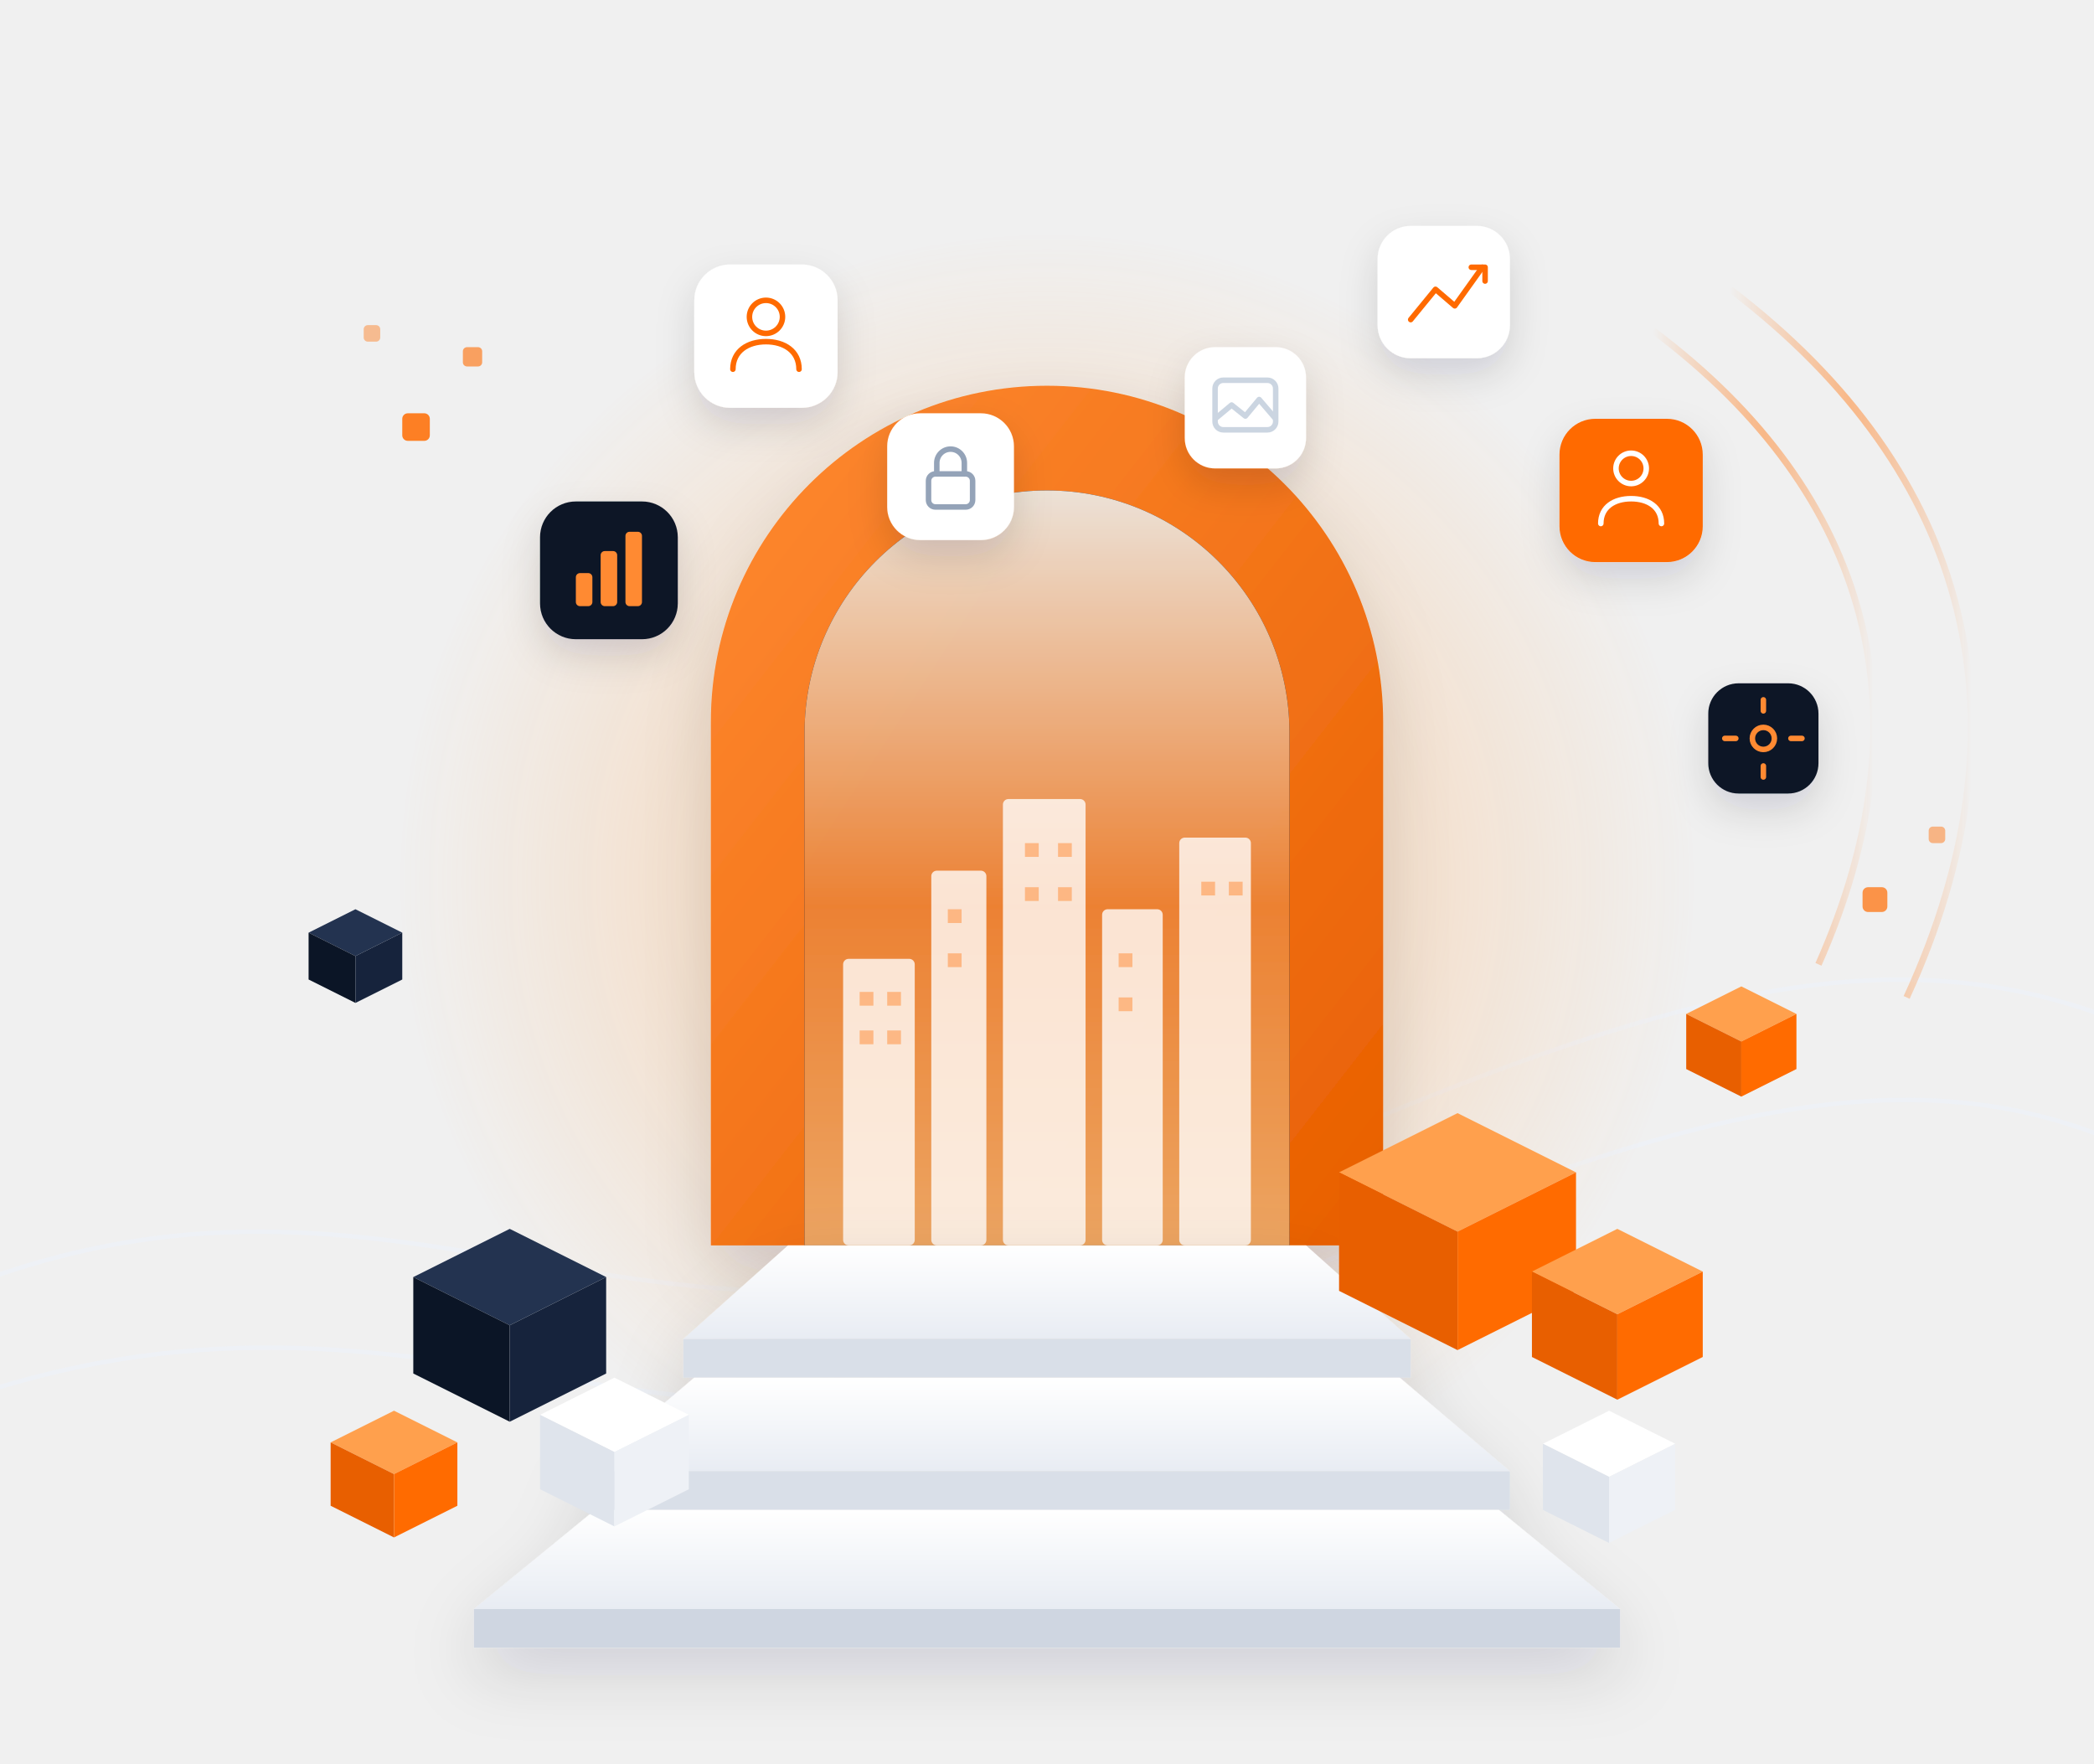
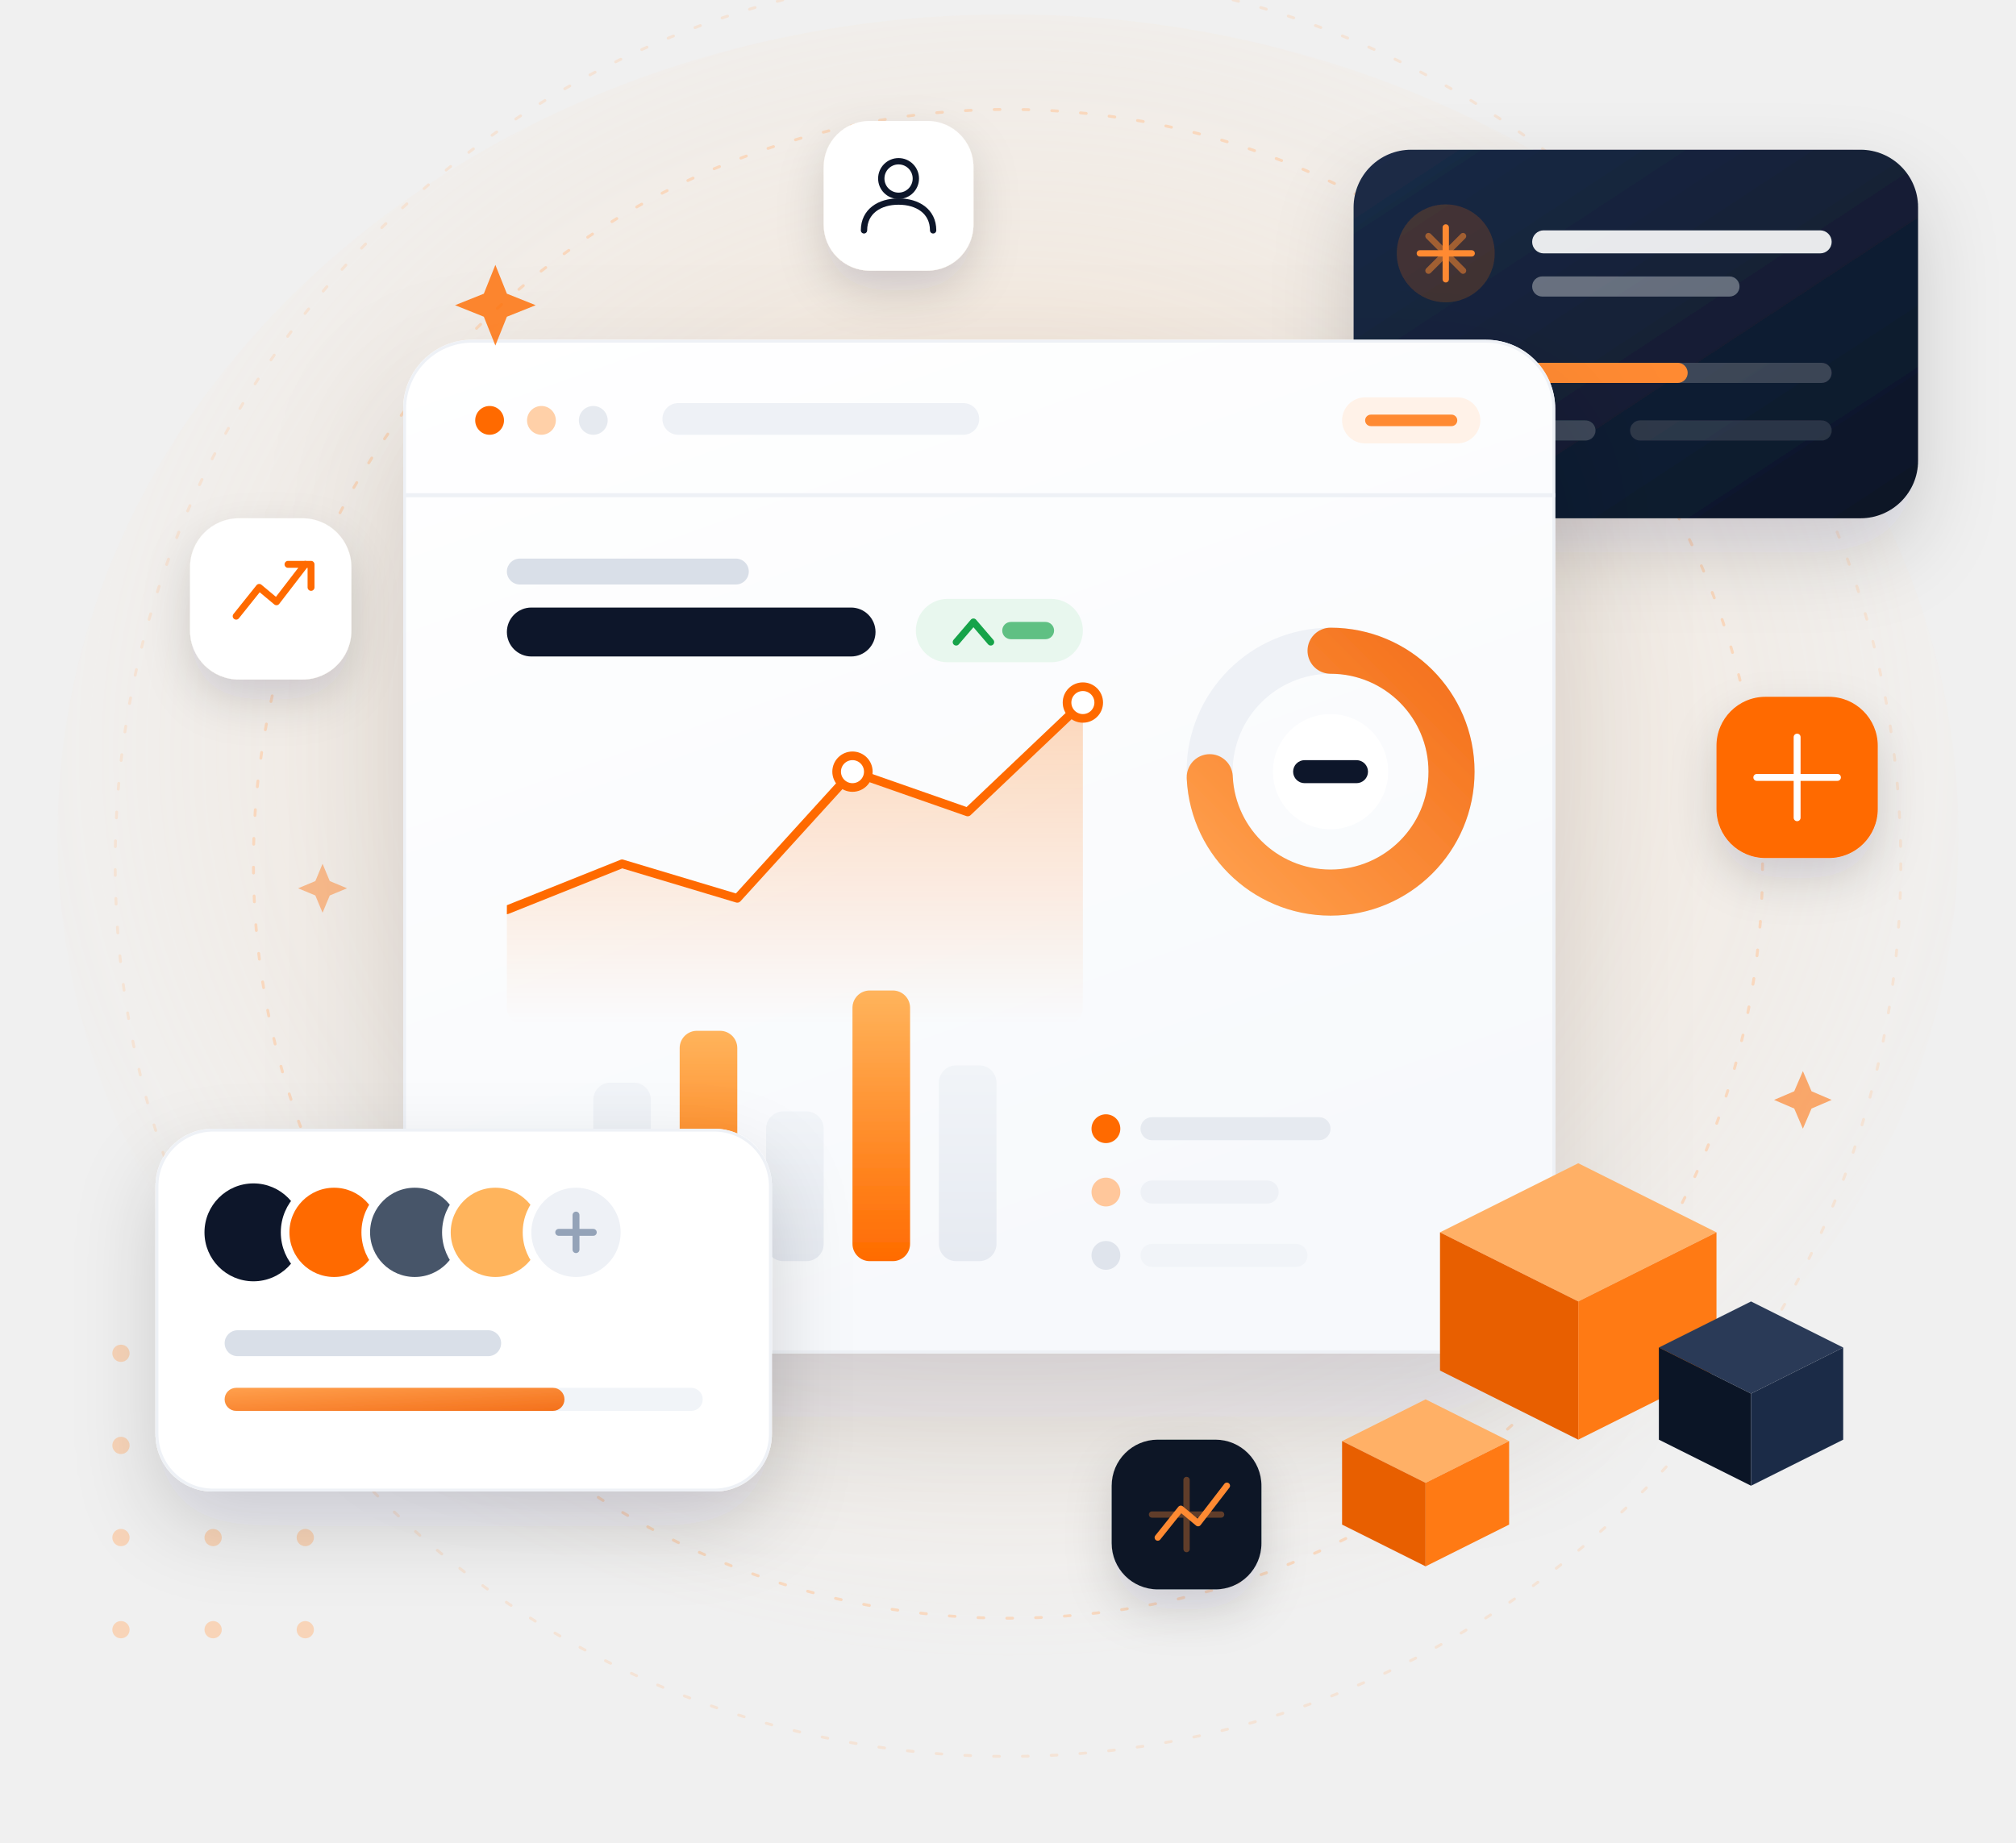
- <svg xmlns="http://www.w3.org/2000/svg" viewBox="0 0 760 640" role="img" aria-label="Isometric illustration of an illuminated gateway with floating data cubes and dashboard cards">
+ <svg xmlns="http://www.w3.org/2000/svg" viewBox="0 0 700 640" role="img" aria-label="Illustration of an analytics dashboard with a growth chart, an automation panel, a team card and floating data cubes">
  <defs>
-     <linearGradient id="hGlow" x1="0" y1="1" x2="0" y2="0">
-       <stop offset="0" stop-color="#ffb066" />
-       <stop offset=".45" stop-color="#ff8a33" />
-       <stop offset="1" stop-color="#fff2e4" />
+     <radialGradient id="glow" cx=".5" cy=".45" r=".55">
+       <stop offset="0" stop-color="#ffb066" stop-opacity=".42" />
+       <stop offset=".55" stop-color="#ffcf9e" stop-opacity=".16" />
+       <stop offset="1" stop-color="#ffcf9e" stop-opacity="0" />
+     </radialGradient>
+     <linearGradient id="card" x1="0" y1="0" x2=".4" y2="1">
+       <stop offset="0" stop-color="#ffffff" />
+       <stop offset="1" stop-color="#f7f9fc" />
    </linearGradient>
-     <linearGradient id="hArch" x1="0" y1="0" x2="1" y2="1">
-       <stop offset="0" stop-color="#ff8a33" />
-       <stop offset="1" stop-color="#e85f00" />
-     </linearGradient>
-     <linearGradient id="hDark" x1="0" y1="0" x2="1" y2="1">
-       <stop offset="0" stop-color="#16233c" />
+     <linearGradient id="dark" x1="0" y1="0" x2="1" y2="1">
+       <stop offset="0" stop-color="#1b2b47" />
      <stop offset="1" stop-color="#0b1526" />
    </linearGradient>
-     <linearGradient id="hStep" x1="0" y1="0" x2="0" y2="1">
-       <stop offset="0" stop-color="#ffffff" />
-       <stop offset="1" stop-color="#e8ecf3" />
+     <linearGradient id="bar" x1="0" y1="1" x2="0" y2="0">
+       <stop offset="0" stop-color="#ff6b00" />
+       <stop offset="1" stop-color="#ffb45c" />
    </linearGradient>
-     <linearGradient id="hSwoosh" x1="0" y1="0" x2="1" y2="0">
-       <stop offset="0" stop-color="#ff6b00" stop-opacity="0" />
-       <stop offset=".5" stop-color="#ff8a33" stop-opacity=".55" />
+     <linearGradient id="barMute" x1="0" y1="1" x2="0" y2="0">
+       <stop offset="0" stop-color="#e6eaf1" />
+       <stop offset="1" stop-color="#f1f4f8" />
+     </linearGradient>
+     <linearGradient id="area" x1="0" y1="0" x2="0" y2="1">
+       <stop offset="0" stop-color="#ff6b00" stop-opacity=".26" />
      <stop offset="1" stop-color="#ff6b00" stop-opacity="0" />
    </linearGradient>
-     <radialGradient id="hHalo" cx=".5" cy=".5" r=".5">
-       <stop offset="0" stop-color="#ffb066" stop-opacity=".55" />
-       <stop offset="1" stop-color="#ffb066" stop-opacity="0" />
-     </radialGradient>
-     <filter id="hSoft" x="-40%" y="-40%" width="180%" height="180%">
-       <feDropShadow dx="0" dy="10" stdDeviation="12" flood-color="#0f172a" flood-opacity=".13" />
+     <linearGradient id="orangeFlat" x1="0" y1="0" x2="1" y2="1">
+       <stop offset="0" stop-color="#ffa04d" />
+       <stop offset="1" stop-color="#f4701b" />
+     </linearGradient>
+     <filter id="shLg" x="-30%" y="-30%" width="160%" height="170%">
+       <feDropShadow dx="0" dy="22" stdDeviation="24" flood-color="#0f172a" flood-opacity=".14" />
    </filter>
-     <filter id="hSoftSm" x="-60%" y="-60%" width="220%" height="220%">
-       <feDropShadow dx="0" dy="6" stdDeviation="7" flood-color="#0f172a" flood-opacity=".14" />
+     <filter id="shMd" x="-40%" y="-40%" width="180%" height="190%">
+       <feDropShadow dx="0" dy="12" stdDeviation="14" flood-color="#0f172a" flood-opacity=".16" />
+     </filter>
+     <filter id="shSm" x="-60%" y="-60%" width="220%" height="230%">
+       <feDropShadow dx="0" dy="7" stdDeviation="8" flood-color="#0f172a" flood-opacity=".15" />
    </filter>
    <symbol id="cubeO" viewBox="0 0 40 40">
-       <polygon points="20,0 40,10 20,20 0,10" fill="#ffa04d" />
+       <polygon points="20,0 40,10 20,20 0,10" fill="#ffb066" />
      <polygon points="0,10 20,20 20,40 0,30" fill="#e85f00" />
-       <polygon points="40,10 40,30 20,40 20,20" fill="#ff6b00" />
+       <polygon points="40,10 40,30 20,40 20,20" fill="#ff7a14" />
    </symbol>
    <symbol id="cubeD" viewBox="0 0 40 40">
-       <polygon points="20,0 40,10 20,20 0,10" fill="#233350" />
+       <polygon points="20,0 40,10 20,20 0,10" fill="#2a3a57" />
      <polygon points="0,10 20,20 20,40 0,30" fill="#0b1526" />
-       <polygon points="40,10 40,30 20,40 20,20" fill="#16233c" />
+       <polygon points="40,10 40,30 20,40 20,20" fill="#1b2b47" />
    </symbol>
-     <symbol id="cubeW" viewBox="0 0 40 40">
-       <polygon points="20,0 40,10 20,20 0,10" fill="#ffffff" />
-       <polygon points="0,10 20,20 20,40 0,30" fill="#dfe4ec" />
-       <polygon points="40,10 40,30 20,40 20,20" fill="#eef1f6" />
-     </symbol>
-     <clipPath id="archClip">
-       <path d="M292 452 L292 266 A88 88 0 0 1 468 266 L468 452 Z" />
+     <clipPath id="chartClip">
+       <rect x="176" y="236" width="200" height="120" rx="6" />
    </clipPath>
  </defs>
-   <g fill="none" stroke="#eef1f6" stroke-width="1.6">
-     <path d="M-20 470 C 150 400, 240 520, 420 440 S 690 330, 790 380" />
-     <path d="M-20 510 C 160 445, 250 560, 430 480 S 700 375, 790 425" />
+   <ellipse cx="350" cy="290" rx="330" ry="285" fill="url(#glow)" />
+   <g fill="none" stroke="#ffc79b" stroke-opacity=".55" stroke-dasharray="2 8" stroke-linecap="round">
+     <circle cx="350" cy="300" r="262" />
+     <circle cx="350" cy="300" r="310" stroke-opacity=".3" />
  </g>
-   <g fill="none" stroke="url(#hSwoosh)" stroke-width="2.4">
-     <path d="M600 120 C 680 180, 700 260, 660 350" />
-     <path d="M628 105 C 716 172, 738 262, 692 362" />
+   <g fill="#ffbe8a" opacity=".55">
+     <circle cx="42" cy="470" r="3" />
+     <circle cx="74" cy="470" r="3" />
+     <circle cx="106" cy="470" r="3" />
+     <circle cx="42" cy="502" r="3" />
+     <circle cx="74" cy="502" r="3" />
+     <circle cx="106" cy="502" r="3" />
+     <circle cx="42" cy="534" r="3" />
+     <circle cx="74" cy="534" r="3" />
+     <circle cx="106" cy="534" r="3" />
+     <circle cx="42" cy="566" r="3" />
+     <circle cx="74" cy="566" r="3" />
+     <circle cx="106" cy="566" r="3" />
  </g>
-   <circle cx="380" cy="320" r="235" fill="url(#hHalo)" />
-   <g filter="url(#hSoft)">
-     <path d="M258 452 L258 262 A122 122 0 0 1 502 262 L502 452 Z" fill="url(#hArch)" />
-     <path d="M292 452 L292 266 A88 88 0 0 1 468 266 L468 452 Z" fill="url(#hDark)" />
-     <path d="M292 452 L292 266 A88 88 0 0 1 468 266 L468 452 Z" fill="url(#hGlow)" opacity=".92" />
+   <g filter="url(#shMd)">
+     <rect x="470" y="52" width="196" height="128" rx="20" fill="url(#dark)" />
+     <circle cx="502" cy="88" r="17" fill="#ff6b00" fill-opacity=".18" />
+     <g fill="none" stroke="#ff8a33" stroke-width="2.2" stroke-linecap="round" stroke-linejoin="round">
+       <path d="M502 79v18M493 88h18" />
+       <path d="M496 82l12 12M508 82l-12 12" stroke-opacity=".5" />
+     </g>
+     <rect x="532" y="80" width="104" height="8" rx="4" fill="#ffffff" fill-opacity=".9" />
+     <rect x="532" y="96" width="72" height="7" rx="3.5" fill="#ffffff" fill-opacity=".35" />
+     <rect x="494" y="126" width="142" height="7" rx="3.5" fill="#ffffff" fill-opacity=".18" />
+     <rect x="494" y="126" width="92" height="7" rx="3.5" fill="#ff8a33" />
+     <rect x="494" y="146" width="60" height="7" rx="3.5" fill="#ffffff" fill-opacity=".18" />
+     <rect x="566" y="146" width="70" height="7" rx="3.5" fill="#ffffff" fill-opacity=".12" />
  </g>
-   <g clip-path="url(#archClip)">
-     <g fill="#ffffff" opacity=".78">
-       <rect x="306" y="348" width="26" height="104" rx="2" />
-       <rect x="338" y="316" width="20" height="136" rx="2" />
-       <rect x="364" y="290" width="30" height="162" rx="2" />
-       <rect x="400" y="330" width="22" height="122" rx="2" />
-       <rect x="428" y="304" width="26" height="148" rx="2" />
+   <g filter="url(#shLg)">
+     <rect x="140" y="118" width="400" height="352" rx="24" fill="url(#card)" />
+     <rect x="140.5" y="118.5" width="399" height="351" rx="23.5" fill="none" stroke="#eef1f6" />
+     <circle cx="170" cy="146" r="5" fill="#ff6b00" />
+     <circle cx="188" cy="146" r="5" fill="#ffd0a8" />
+     <circle cx="206" cy="146" r="5" fill="#e6eaf0" />
+     <rect x="230" y="140" width="110" height="11" rx="5.5" fill="#eef1f6" />
+     <rect x="466" y="138" width="48" height="16" rx="8" fill="#fff2e8" />
+     <rect x="474" y="144" width="32" height="4" rx="2" fill="#ff8a33" />
+     <line x1="140" y1="172" x2="540" y2="172" stroke="#eef1f6" stroke-width="1.4" />
+     <rect x="176" y="194" width="84" height="9" rx="4.5" fill="#d9dfe8" />
+     <rect x="176" y="211" width="128" height="17" rx="8.5" fill="#0f172a" />
+     <g transform="translate(318 208)">
+       <rect width="58" height="22" rx="11" fill="#e8f7ee" />
+       <path d="M14 15l6-7 6 7" fill="none" stroke="#16a34a" stroke-width="2.4" stroke-linecap="round" stroke-linejoin="round" />
+       <rect x="30" y="8" width="18" height="6" rx="3" fill="#16a34a" fill-opacity=".65" />
    </g>
-     <g fill="#ff8a33" opacity=".5">
-       <rect x="312" y="360" width="5" height="5" />
-       <rect x="322" y="360" width="5" height="5" />
-       <rect x="312" y="374" width="5" height="5" />
-       <rect x="322" y="374" width="5" height="5" />
-       <rect x="344" y="330" width="5" height="5" />
-       <rect x="344" y="346" width="5" height="5" />
-       <rect x="372" y="306" width="5" height="5" />
-       <rect x="384" y="306" width="5" height="5" />
-       <rect x="372" y="322" width="5" height="5" />
-       <rect x="384" y="322" width="5" height="5" />
-       <rect x="406" y="346" width="5" height="5" />
-       <rect x="406" y="362" width="5" height="5" />
-       <rect x="436" y="320" width="5" height="5" />
-       <rect x="446" y="320" width="5" height="5" />
+     <g clip-path="url(#chartClip)">
+       <path d="M176 340 L176 316 L216 300 L256 312 L296 268 L336 282 L376 244 L376 356 L176 356 Z" fill="url(#area)" />
+       <path d="M176 316 L216 300 L256 312 L296 268 L336 282 L376 244" fill="none" stroke="#ff6b00" stroke-width="3" stroke-linecap="round" stroke-linejoin="round" />
+     </g>
+     <circle cx="296" cy="268" r="5.5" fill="#fff" stroke="#ff6b00" stroke-width="3" />
+     <circle cx="376" cy="244" r="5.5" fill="#fff" stroke="#ff6b00" stroke-width="3" />
+     <g transform="translate(462 268)">
+       <circle r="42" fill="none" stroke="#eef1f6" stroke-width="16" />
+       <circle r="42" fill="none" stroke="url(#orangeFlat)" stroke-width="16" stroke-linecap="round" stroke-dasharray="196 264" transform="rotate(-90)" />
+       <circle r="20" fill="#fff" />
+       <rect x="-13" y="-4" width="26" height="8" rx="4" fill="#0f172a" />
+     </g>
+     <g>
+       <rect x="176" y="392" width="20" height="46" rx="6" fill="url(#barMute)" />
+       <rect x="206" y="376" width="20" height="62" rx="6" fill="url(#barMute)" />
+       <rect x="236" y="358" width="20" height="80" rx="6" fill="url(#bar)" />
+       <rect x="266" y="386" width="20" height="52" rx="6" fill="url(#barMute)" />
+       <rect x="296" y="344" width="20" height="94" rx="6" fill="url(#bar)" />
+       <rect x="326" y="370" width="20" height="68" rx="6" fill="url(#barMute)" />
+     </g>
+     <g>
+       <circle cx="384" cy="392" r="5" fill="#ff6b00" />
+       <rect x="396" y="388" width="66" height="8" rx="4" fill="#e6eaf0" />
+       <circle cx="384" cy="414" r="5" fill="#ffc79b" />
+       <rect x="396" y="410" width="48" height="8" rx="4" fill="#eef1f6" />
+       <circle cx="384" cy="436" r="5" fill="#dfe4ec" />
+       <rect x="396" y="432" width="58" height="8" rx="4" fill="#f1f4f8" />
    </g>
  </g>
-   <g filter="url(#hSoft)">
-     <polygon points="286,452 474,452 512,486 248,486" fill="url(#hStep)" />
-     <polygon points="248,486 512,486 512,500 248,500" fill="#d9dfe8" />
-     <polygon points="252,500 508,500 548,534 212,534" fill="url(#hStep)" />
-     <polygon points="212,534 548,534 548,548 212,548" fill="#d9dfe8" />
-     <polygon points="216,548 544,548 588,584 172,584" fill="url(#hStep)" />
-     <polygon points="172,584 588,584 588,598 172,598" fill="#cfd6e1" />
+   <g filter="url(#shMd)">
+     <rect x="54" y="392" width="214" height="126" rx="20" fill="#ffffff" />
+     <rect x="54.5" y="392.5" width="213" height="125" rx="19.5" fill="none" stroke="#eef1f6" />
+     <g>
+       <circle cx="88" cy="428" r="17" fill="#0f172a" />
+       <circle cx="116" cy="428" r="17" fill="#ff6b00" stroke="#fff" stroke-width="3" />
+       <circle cx="144" cy="428" r="17" fill="#475569" stroke="#fff" stroke-width="3" />
+       <circle cx="172" cy="428" r="17" fill="#ffb45c" stroke="#fff" stroke-width="3" />
+       <circle cx="200" cy="428" r="17" fill="#eef1f6" stroke="#fff" stroke-width="3" />
+       <path d="M194 428h12M200 422v12" stroke="#94a3b8" stroke-width="2.4" stroke-linecap="round" />
+     </g>
+     <rect x="78" y="462" width="96" height="9" rx="4.5" fill="#d9dfe8" />
+     <rect x="78" y="482" width="166" height="8" rx="4" fill="#f1f4f8" />
+     <rect x="78" y="482" width="118" height="8" rx="4" fill="url(#orangeFlat)" />
  </g>
-   <use href="#cubeO" x="486" y="404" width="86" height="86" />
-   <use href="#cubeO" x="556" y="446" width="62" height="62" />
-   <use href="#cubeD" x="150" y="446" width="70" height="70" />
-   <use href="#cubeW" x="196" y="500" width="54" height="54" />
-   <use href="#cubeO" x="120" y="512" width="46" height="46" />
-   <use href="#cubeW" x="560" y="512" width="48" height="48" />
-   <use href="#cubeO" x="612" y="358" width="40" height="40" />
-   <use href="#cubeD" x="112" y="330" width="34" height="34" />
-   <g filter="url(#hSoftSm)">
-     <rect x="252" y="96" width="52" height="52" rx="13" fill="#fff" />
-     <g fill="none" stroke="#ff6b00" stroke-width="2" stroke-linecap="round">
-       <circle cx="278" cy="115" r="6" />
-       <path d="M266 134c0-6.6 5.4-10 12-10s12 3.4 12 10" />
+   <use href="#cubeO" x="500" y="404" width="96" height="96" />
+   <use href="#cubeD" x="576" y="452" width="64" height="64" />
+   <use href="#cubeO" x="466" y="486" width="58" height="58" />
+   <g filter="url(#shSm)">
+     <rect x="66" y="180" width="56" height="56" rx="17" fill="#ffffff" />
+     <g fill="none" stroke="#ff6b00" stroke-width="2.4" stroke-linecap="round" stroke-linejoin="round">
+       <path d="M82 214l8-10 6 5 10-13" />
+       <path d="M100 196h8v8" />
    </g>
-     <rect x="196" y="182" width="50" height="50" rx="13" fill="#0b1526" />
-     <g fill="#ff8a33">
-       <rect x="209" y="208" width="6" height="12" rx="1.5" />
-       <rect x="218" y="200" width="6" height="20" rx="1.5" />
-       <rect x="227" y="193" width="6" height="27" rx="1.5" />
+     <rect x="596" y="242" width="56" height="56" rx="17" fill="#ff6b00" />
+     <g fill="none" stroke="#ffffff" stroke-width="2.4" stroke-linecap="round" stroke-linejoin="round">
+       <path d="M624 256v28M610 270h28" />
    </g>
-     <rect x="322" y="150" width="46" height="46" rx="12" fill="#fff" />
-     <g fill="none" stroke="#94a3b8" stroke-width="2" stroke-linecap="round">
-       <rect x="337" y="172" width="16" height="12" rx="2.5" />
-       <path d="M340 172v-4a5 5 0 0 1 10 0v4" />
+     <rect x="286" y="42" width="52" height="52" rx="16" fill="#ffffff" />
+     <g fill="none" stroke="#0f172a" stroke-width="2.2" stroke-linecap="round" stroke-linejoin="round">
+       <circle cx="312" cy="62" r="6" />
+       <path d="M300 80c0-6.6 5.4-10 12-10s12 3.4 12 10" />
    </g>
-     <rect x="500" y="82" width="48" height="48" rx="12" fill="#fff" />
-     <g fill="none" stroke="#ff6b00" stroke-width="2" stroke-linecap="round" stroke-linejoin="round">
-       <path d="M512 116l9-11 7 6 10-14" />
-       <path d="M534 97h5v5" />
-     </g>
-     <rect x="566" y="152" width="52" height="52" rx="13" fill="#ff6b00" />
-     <g fill="none" stroke="#fff" stroke-width="2" stroke-linecap="round">
-       <circle cx="592" cy="170" r="5.5" />
-       <path d="M581 190c0-6 4.9-9 11-9s11 3 11 9" />
-     </g>
-     <rect x="430" y="126" width="44" height="44" rx="11" fill="#fff" />
-     <g fill="none" stroke="#cbd5e1" stroke-width="2" stroke-linejoin="round">
-       <rect x="441" y="138" width="22" height="18" rx="3" />
-       <path d="M441 152l6-5 5 4 5-6 6 7" />
-     </g>
-     <rect x="620" y="248" width="40" height="40" rx="11" fill="#0b1526" />
-     <g fill="none" stroke="#ff8a33" stroke-width="2" stroke-linecap="round">
-       <circle cx="640" cy="268" r="4" />
-       <path d="M640 258v-4M640 282v-4M650 268h4M626 268h4" />
+     <rect x="386" y="500" width="52" height="52" rx="16" fill="#0b1526" />
+     <g fill="none" stroke="#ff8a33" stroke-width="2.2" stroke-linecap="round" stroke-linejoin="round">
+       <path d="M400 526h24M412 514v24" stroke-opacity=".35" />
+       <path d="M402 534l8-10 6 5 10-13" />
    </g>
  </g>
  <g fill="#ff6b00">
-     <rect x="146" y="150" width="10" height="10" rx="2" opacity=".85" />
-     <rect x="168" y="126" width="7" height="7" rx="1.5" opacity=".6" />
-     <rect x="132" y="118" width="6" height="6" rx="1.5" opacity=".4" />
-     <rect x="676" y="322" width="9" height="9" rx="2" opacity=".7" />
-     <rect x="700" y="300" width="6" height="6" rx="1.5" opacity=".45" />
+     <path d="M172 92l4 10 10 4-10 4-4 10-4-10-10-4 10-4z" opacity=".8" />
+     <path d="M626 372l3 7 7 3-7 3-3 7-3-7-7-3 7-3z" opacity=".55" />
+     <path d="M112 300l2.5 6 6 2.5-6 2.5-2.5 6-2.5-6-6-2.5 6-2.5z" opacity=".4" />
  </g>
</svg>
